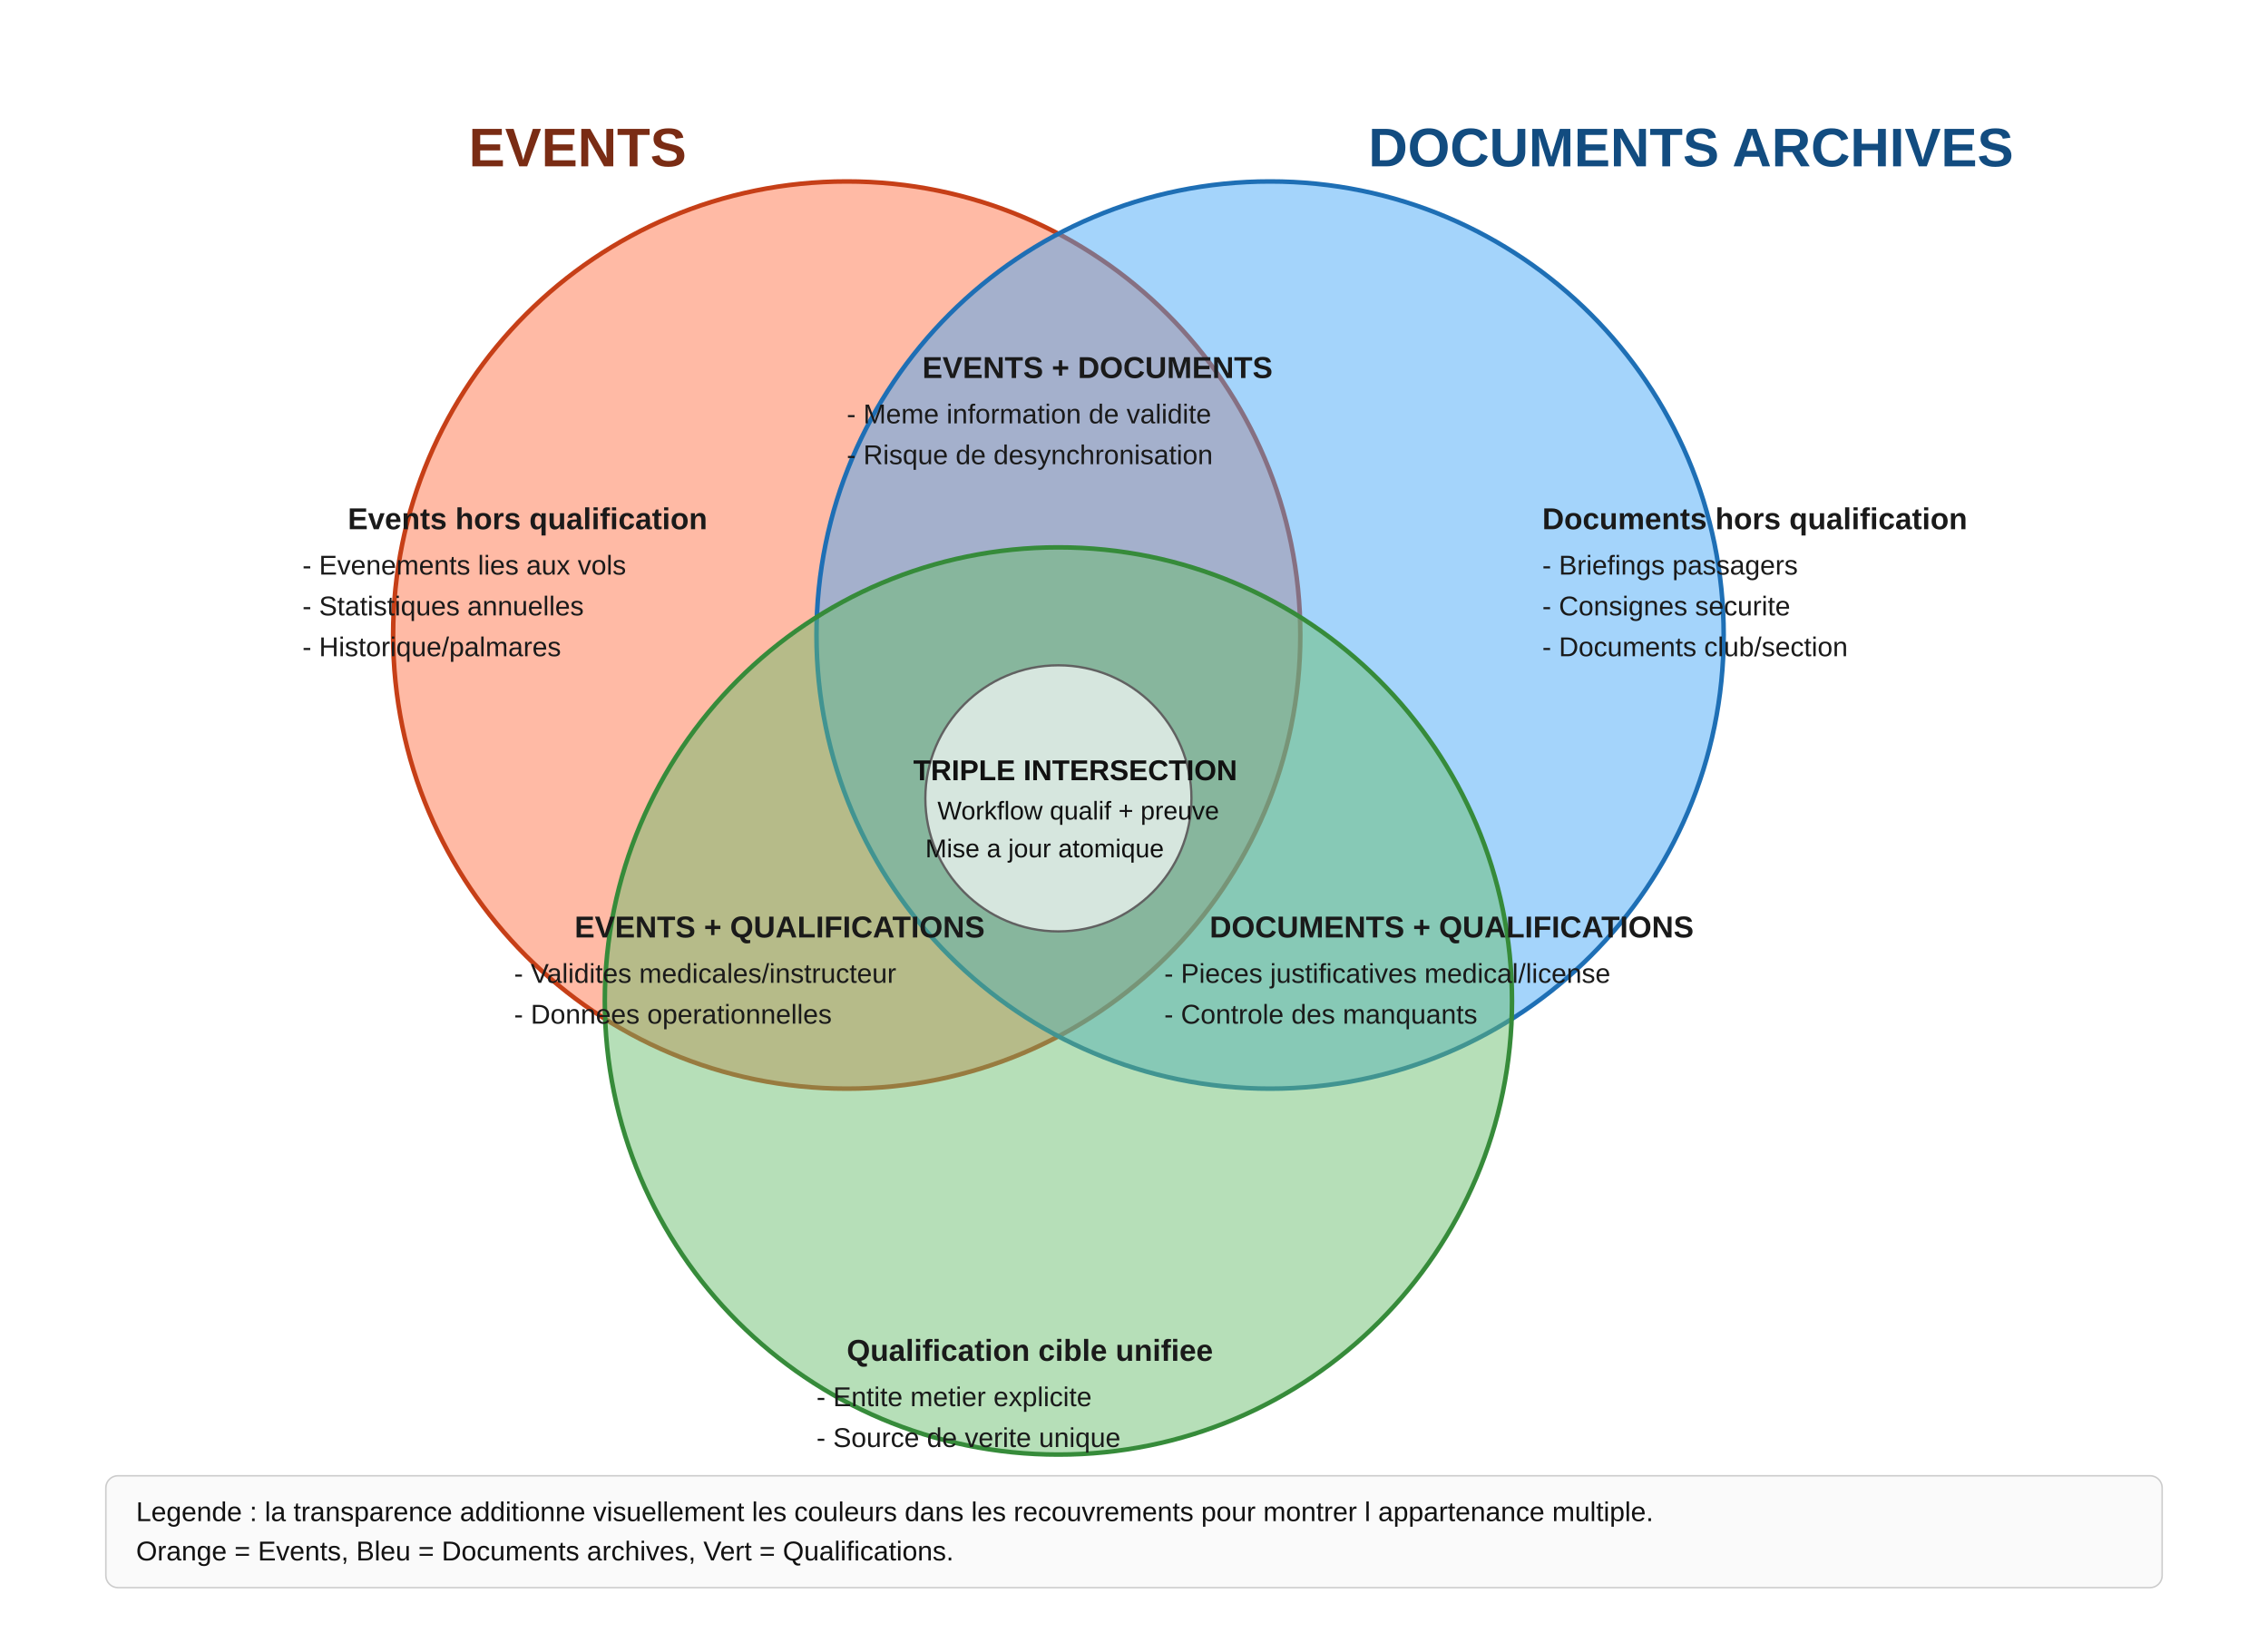
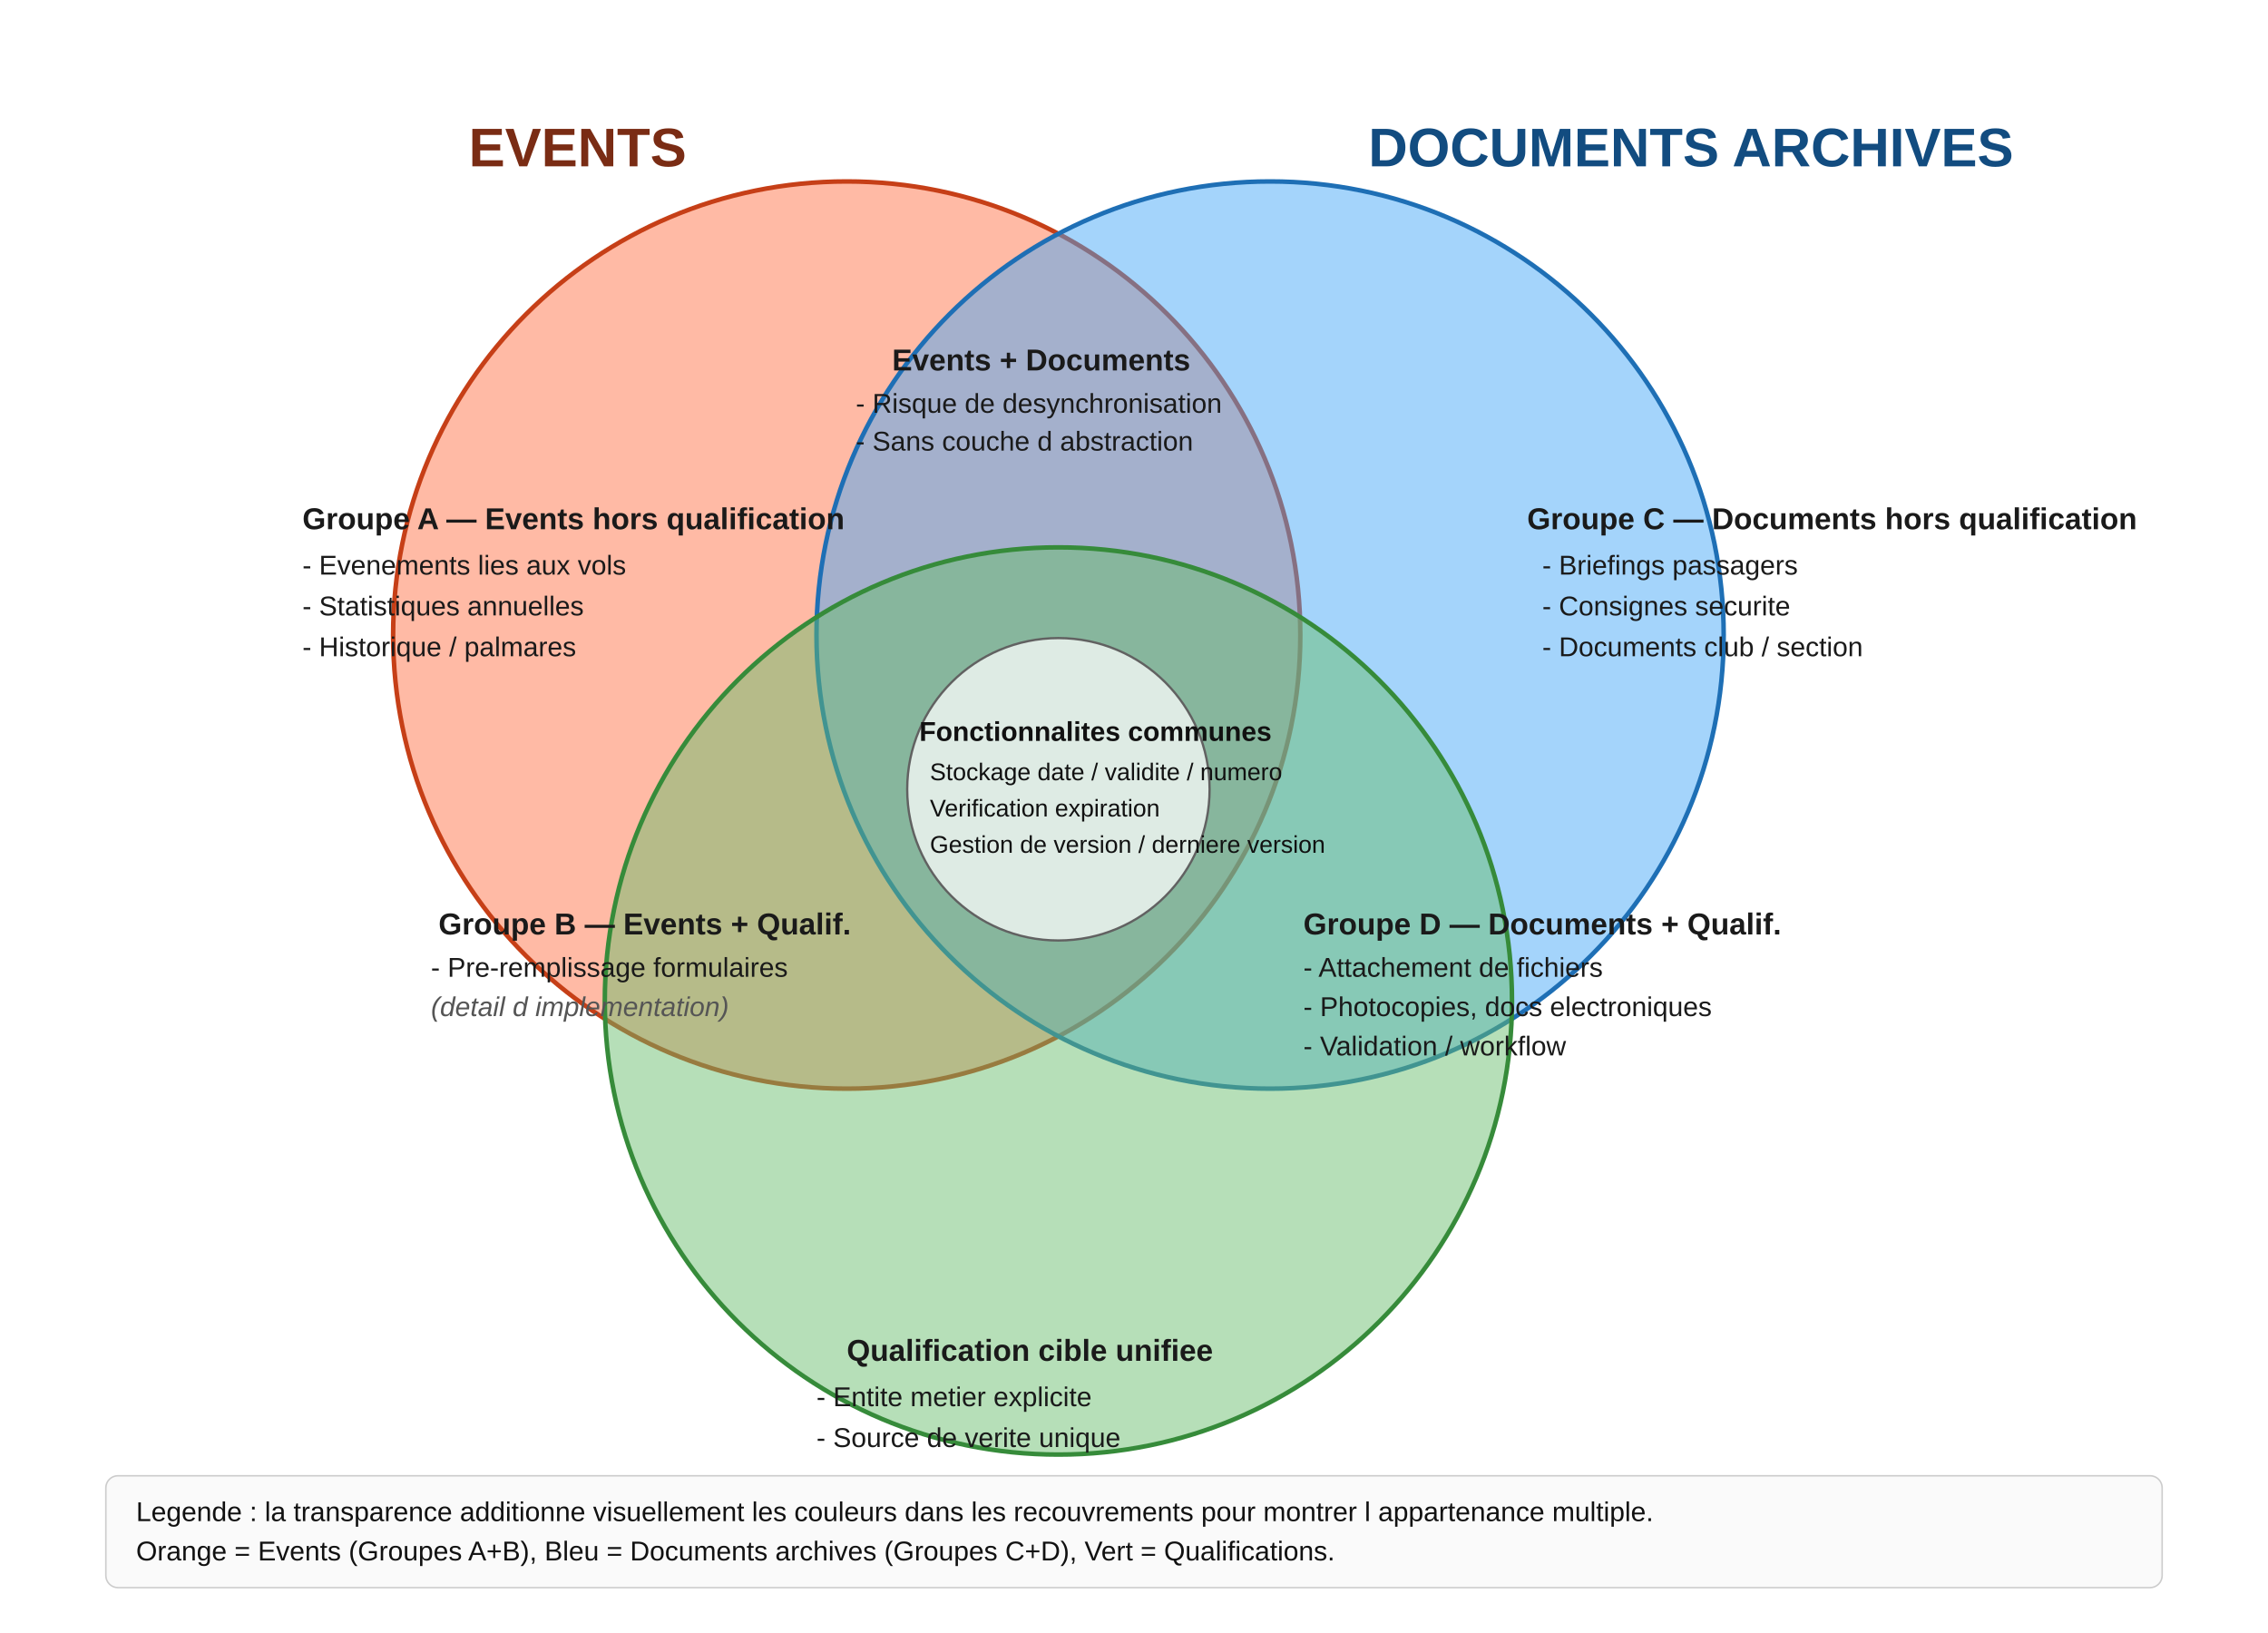
<svg xmlns="http://www.w3.org/2000/svg" width="1500" height="1080" viewBox="0 0 1500 1080" role="img" aria-labelledby="title desc">
  <rect x="0" y="0" width="1500" height="1080" fill="#ffffff" />
  <circle cx="560" cy="420" r="300" fill="#ff7043" fill-opacity="0.48" stroke="#c63f17" stroke-width="3" />
  <circle cx="840" cy="420" r="300" fill="#42a5f5" fill-opacity="0.48" stroke="#1e6fb5" stroke-width="3" />
  <circle cx="700" cy="662" r="300" fill="#66bb6a" fill-opacity="0.48" stroke="#368b3a" stroke-width="3" />
  <text x="310" y="110" font-family="Arial, Helvetica, sans-serif" font-size="36" font-weight="700" fill="#7a2c14">EVENTS</text>
  <text x="905" y="110" font-family="Arial, Helvetica, sans-serif" font-size="36" font-weight="700" fill="#124c80">DOCUMENTS ARCHIVES</text>
  <text x="585" y="1025" font-family="Arial, Helvetica, sans-serif" font-size="36" font-weight="700" fill="#1f5a23">QUALIFICATIONS</text>
-   <text x="230" y="350" font-family="Arial, Helvetica, sans-serif" font-size="20" fill="#1a1a1a" font-weight="700">Events hors qualification</text>
+   <text x="200" y="350" font-family="Arial, Helvetica, sans-serif" font-size="20" fill="#1a1a1a" font-weight="700">Groupe A — Events hors qualification</text>
  <text x="200" y="380" font-family="Arial, Helvetica, sans-serif" font-size="18" fill="#1a1a1a">- Evenements lies aux vols</text>
  <text x="200" y="407" font-family="Arial, Helvetica, sans-serif" font-size="18" fill="#1a1a1a">- Statistiques annuelles</text>
-   <text x="200" y="434" font-family="Arial, Helvetica, sans-serif" font-size="18" fill="#1a1a1a">- Historique/palmares</text>
-   <text x="1020" y="350" font-family="Arial, Helvetica, sans-serif" font-size="20" fill="#1a1a1a" font-weight="700">Documents hors qualification</text>
+   <text x="200" y="434" font-family="Arial, Helvetica, sans-serif" font-size="18" fill="#1a1a1a">- Historique / palmares</text>
+   <text x="1010" y="350" font-family="Arial, Helvetica, sans-serif" font-size="20" fill="#1a1a1a" font-weight="700">Groupe C — Documents hors qualification</text>
  <text x="1020" y="380" font-family="Arial, Helvetica, sans-serif" font-size="18" fill="#1a1a1a">- Briefings passagers</text>
  <text x="1020" y="407" font-family="Arial, Helvetica, sans-serif" font-size="18" fill="#1a1a1a">- Consignes securite</text>
-   <text x="1020" y="434" font-family="Arial, Helvetica, sans-serif" font-size="18" fill="#1a1a1a">- Documents club/section</text>
+   <text x="1020" y="434" font-family="Arial, Helvetica, sans-serif" font-size="18" fill="#1a1a1a">- Documents club / section</text>
  <text x="560" y="900" font-family="Arial, Helvetica, sans-serif" font-size="20" fill="#1a1a1a" font-weight="700">Qualification cible unifiee</text>
  <text x="540" y="930" font-family="Arial, Helvetica, sans-serif" font-size="18" fill="#1a1a1a">- Entite metier explicite</text>
  <text x="540" y="957" font-family="Arial, Helvetica, sans-serif" font-size="18" fill="#1a1a1a">- Source de verite unique</text>
-   <text x="610" y="250" font-family="Arial, Helvetica, sans-serif" font-size="20" fill="#1a1a1a" font-weight="700">EVENTS + DOCUMENTS</text>
-   <text x="560" y="280" font-family="Arial, Helvetica, sans-serif" font-size="18" fill="#1a1a1a">- Meme information de validite</text>
-   <text x="560" y="307" font-family="Arial, Helvetica, sans-serif" font-size="18" fill="#1a1a1a">- Risque de desynchronisation</text>
-   <text x="380" y="620" font-family="Arial, Helvetica, sans-serif" font-size="20" fill="#1a1a1a" font-weight="700">EVENTS + QUALIFICATIONS</text>
-   <text x="340" y="650" font-family="Arial, Helvetica, sans-serif" font-size="18" fill="#1a1a1a">- Validites medicales/instructeur</text>
-   <text x="340" y="677" font-family="Arial, Helvetica, sans-serif" font-size="18" fill="#1a1a1a">- Donnees operationnelles</text>
-   <text x="800" y="620" font-family="Arial, Helvetica, sans-serif" font-size="20" fill="#1a1a1a" font-weight="700">DOCUMENTS + QUALIFICATIONS</text>
-   <text x="770" y="650" font-family="Arial, Helvetica, sans-serif" font-size="18" fill="#1a1a1a">- Pieces justificatives medical/license</text>
-   <text x="770" y="677" font-family="Arial, Helvetica, sans-serif" font-size="18" fill="#1a1a1a">- Controle des manquants</text>
-   <circle cx="700" cy="528" r="88" fill="#ffffff" fill-opacity="0.66" stroke="#616161" stroke-width="1.5" />
-   <text x="604" y="516" font-family="Arial, Helvetica, sans-serif" font-size="19" fill="#111111" font-weight="700">TRIPLE INTERSECTION</text>
-   <text x="620" y="542" font-family="Arial, Helvetica, sans-serif" font-size="17" fill="#111111">Workflow qualif + preuve</text>
-   <text x="612" y="567" font-family="Arial, Helvetica, sans-serif" font-size="17" fill="#111111">Mise a jour atomique</text>
+   <text x="590" y="245" font-family="Arial, Helvetica, sans-serif" font-size="20" fill="#1a1a1a" font-weight="700">Events + Documents</text>
+   <text x="566" y="273" font-family="Arial, Helvetica, sans-serif" font-size="18" fill="#1a1a1a">- Risque de desynchronisation</text>
+   <text x="566" y="298" font-family="Arial, Helvetica, sans-serif" font-size="18" fill="#1a1a1a">- Sans couche d abstraction</text>
+   <text x="290" y="618" font-family="Arial, Helvetica, sans-serif" font-size="20" fill="#1a1a1a" font-weight="700">Groupe B — Events + Qualif.</text>
+   <text x="285" y="646" font-family="Arial, Helvetica, sans-serif" font-size="18" fill="#1a1a1a">- Pre-remplissage formulaires</text>
+   <text x="285" y="672" font-family="Arial, Helvetica, sans-serif" font-size="18" fill="#555555" font-style="italic">  (detail d implementation)</text>
+   <text x="862" y="618" font-family="Arial, Helvetica, sans-serif" font-size="20" fill="#1a1a1a" font-weight="700">Groupe D — Documents + Qualif.</text>
+   <text x="862" y="646" font-family="Arial, Helvetica, sans-serif" font-size="18" fill="#1a1a1a">- Attachement de fichiers</text>
+   <text x="862" y="672" font-family="Arial, Helvetica, sans-serif" font-size="18" fill="#1a1a1a">- Photocopies, docs electroniques</text>
+   <text x="862" y="698" font-family="Arial, Helvetica, sans-serif" font-size="18" fill="#1a1a1a">- Validation / workflow</text>
+   <circle cx="700" cy="522" r="100" fill="#ffffff" fill-opacity="0.72" stroke="#616161" stroke-width="1.5" />
+   <text x="608" y="490" font-family="Arial, Helvetica, sans-serif" font-size="18" fill="#111111" font-weight="700">Fonctionnalites communes</text>
+   <text x="615" y="516" font-family="Arial, Helvetica, sans-serif" font-size="16" fill="#111111">Stockage date / validite / numero</text>
+   <text x="615" y="540" font-family="Arial, Helvetica, sans-serif" font-size="16" fill="#111111">Verification expiration</text>
+   <text x="615" y="564" font-family="Arial, Helvetica, sans-serif" font-size="16" fill="#111111">Gestion de version / derniere version</text>
  <rect x="70" y="976" width="1360" height="74" rx="8" fill="#fafafa" stroke="#cccccc" />
  <text x="90" y="1006" font-family="Arial, Helvetica, sans-serif" font-size="18" fill="#111111">Legende : la transparence additionne visuellement les couleurs dans les recouvrements pour montrer l appartenance multiple.</text>
-   <text x="90" y="1032" font-family="Arial, Helvetica, sans-serif" font-size="18" fill="#111111">Orange = Events, Bleu = Documents archives, Vert = Qualifications.</text>
+   <text x="90" y="1032" font-family="Arial, Helvetica, sans-serif" font-size="18" fill="#111111">Orange = Events (Groupes A+B), Bleu = Documents archives (Groupes C+D), Vert = Qualifications.</text>
</svg>
